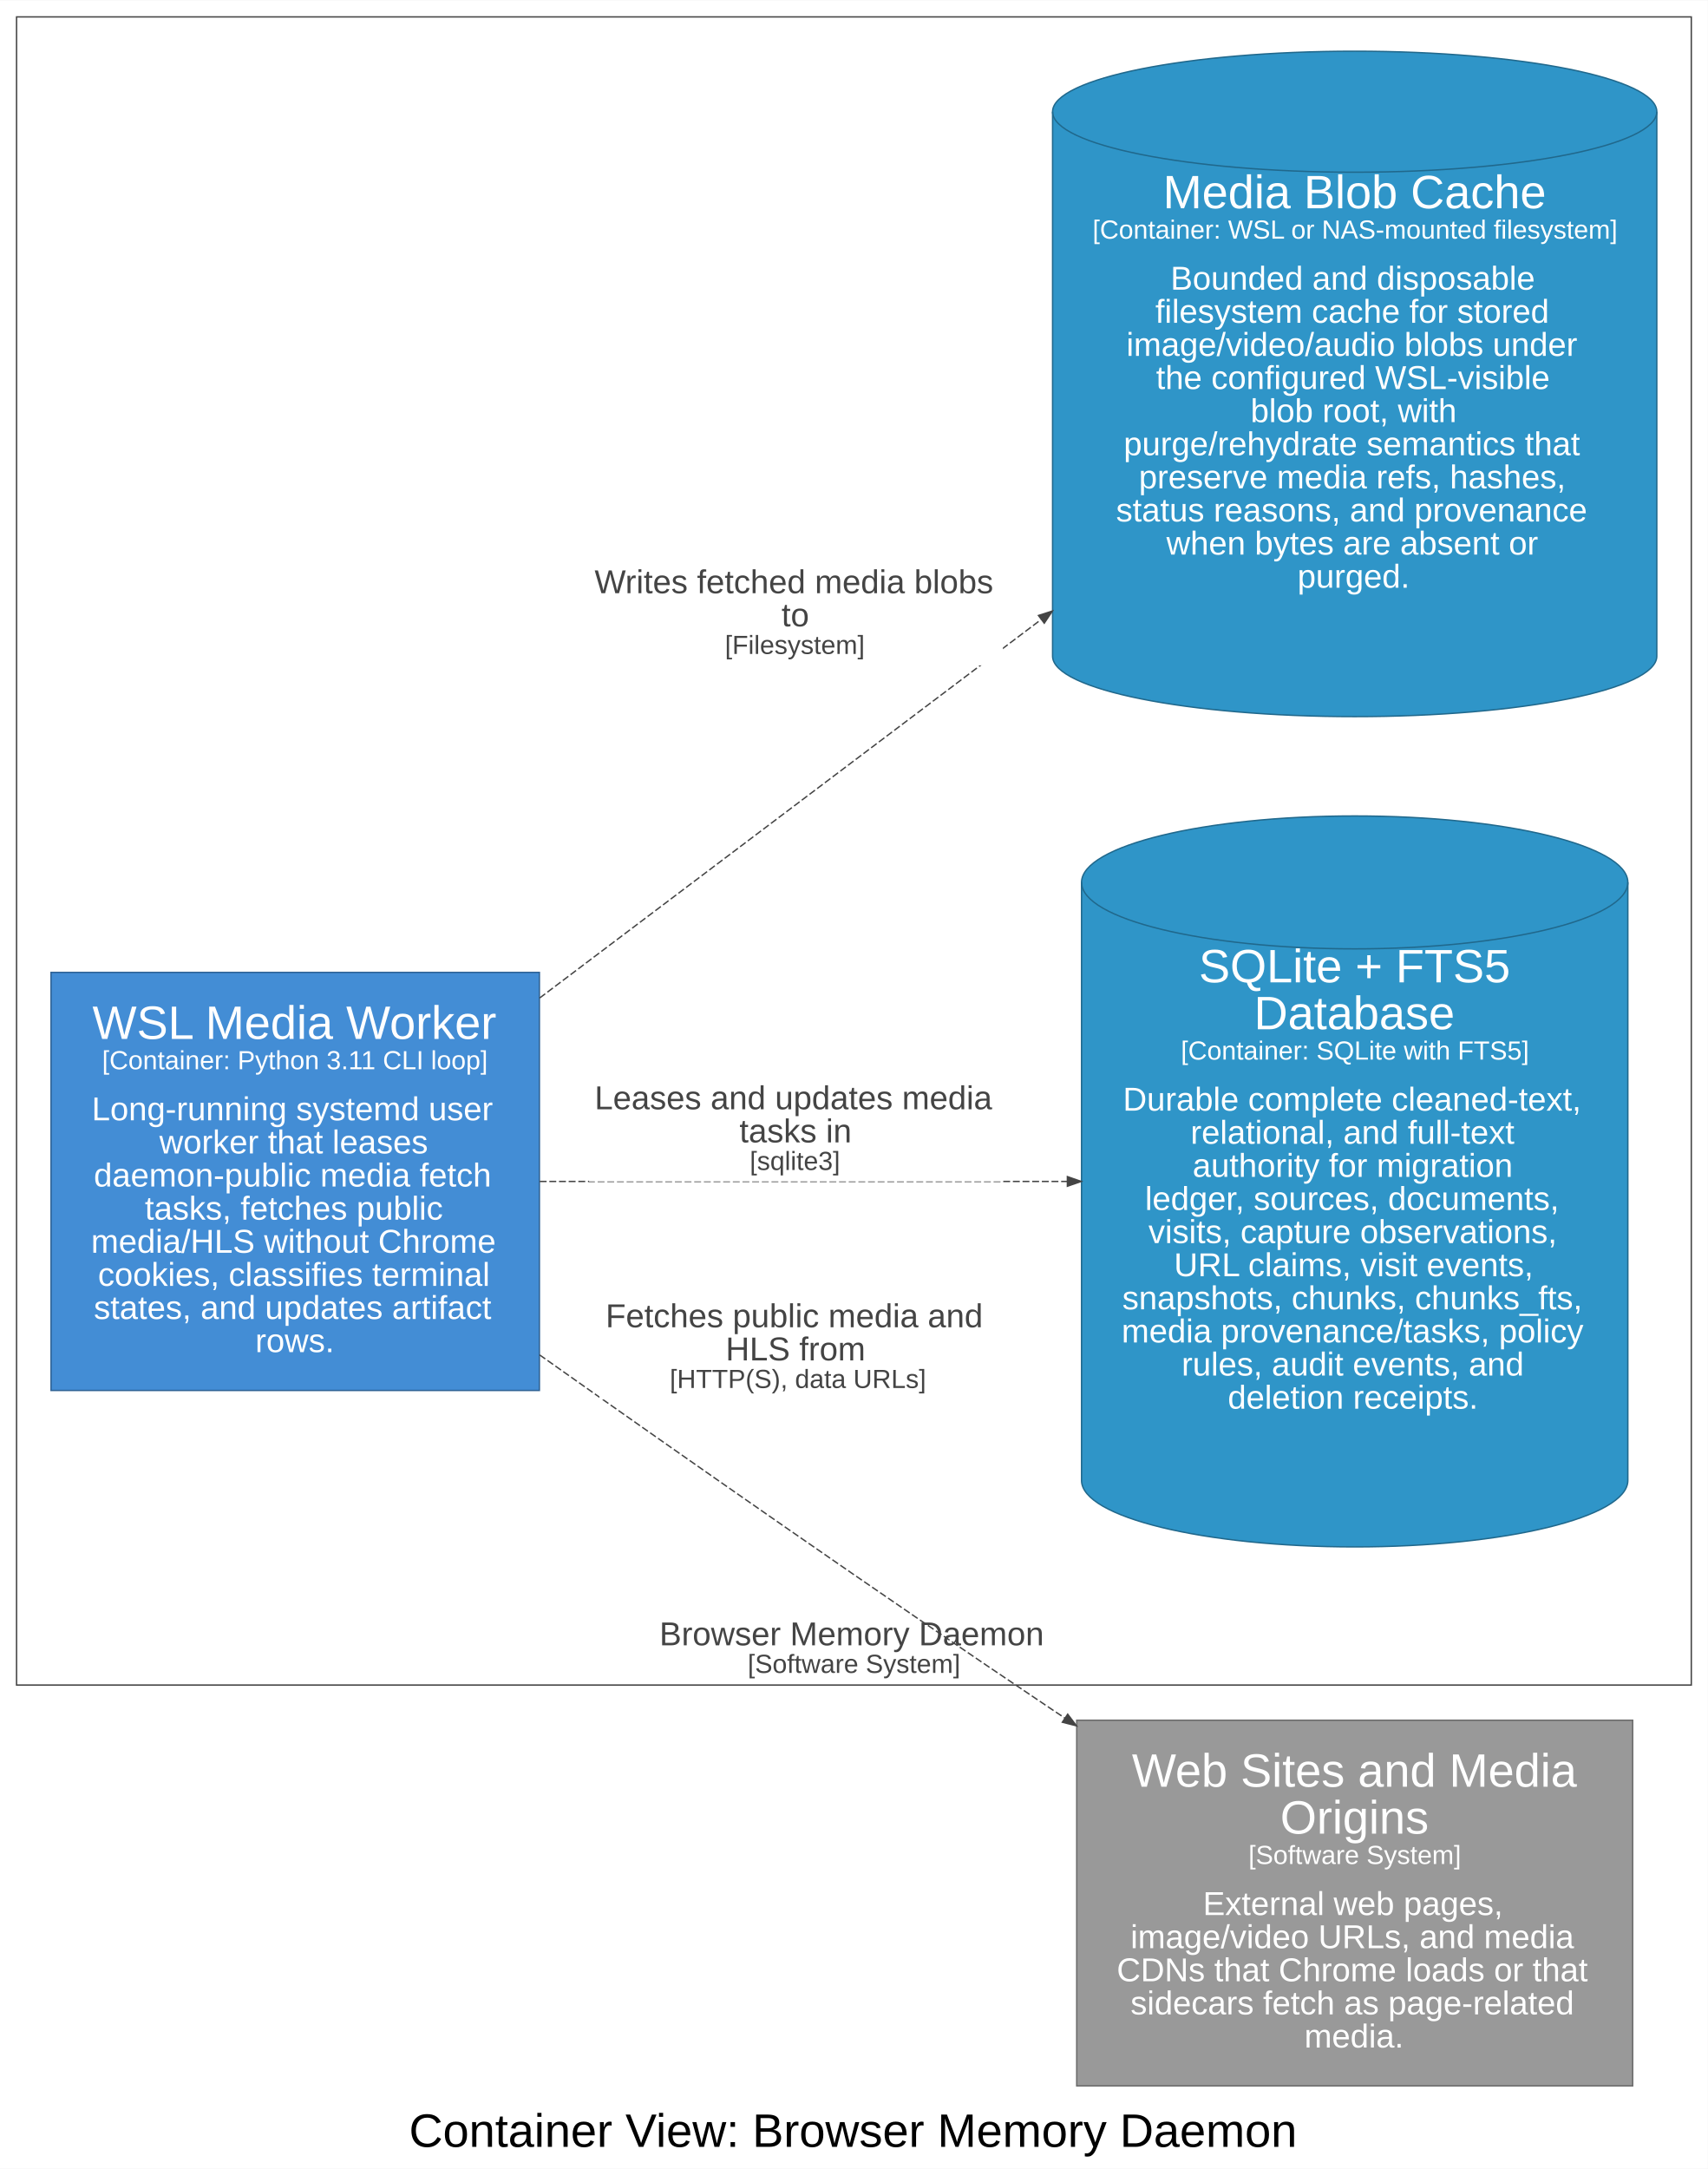
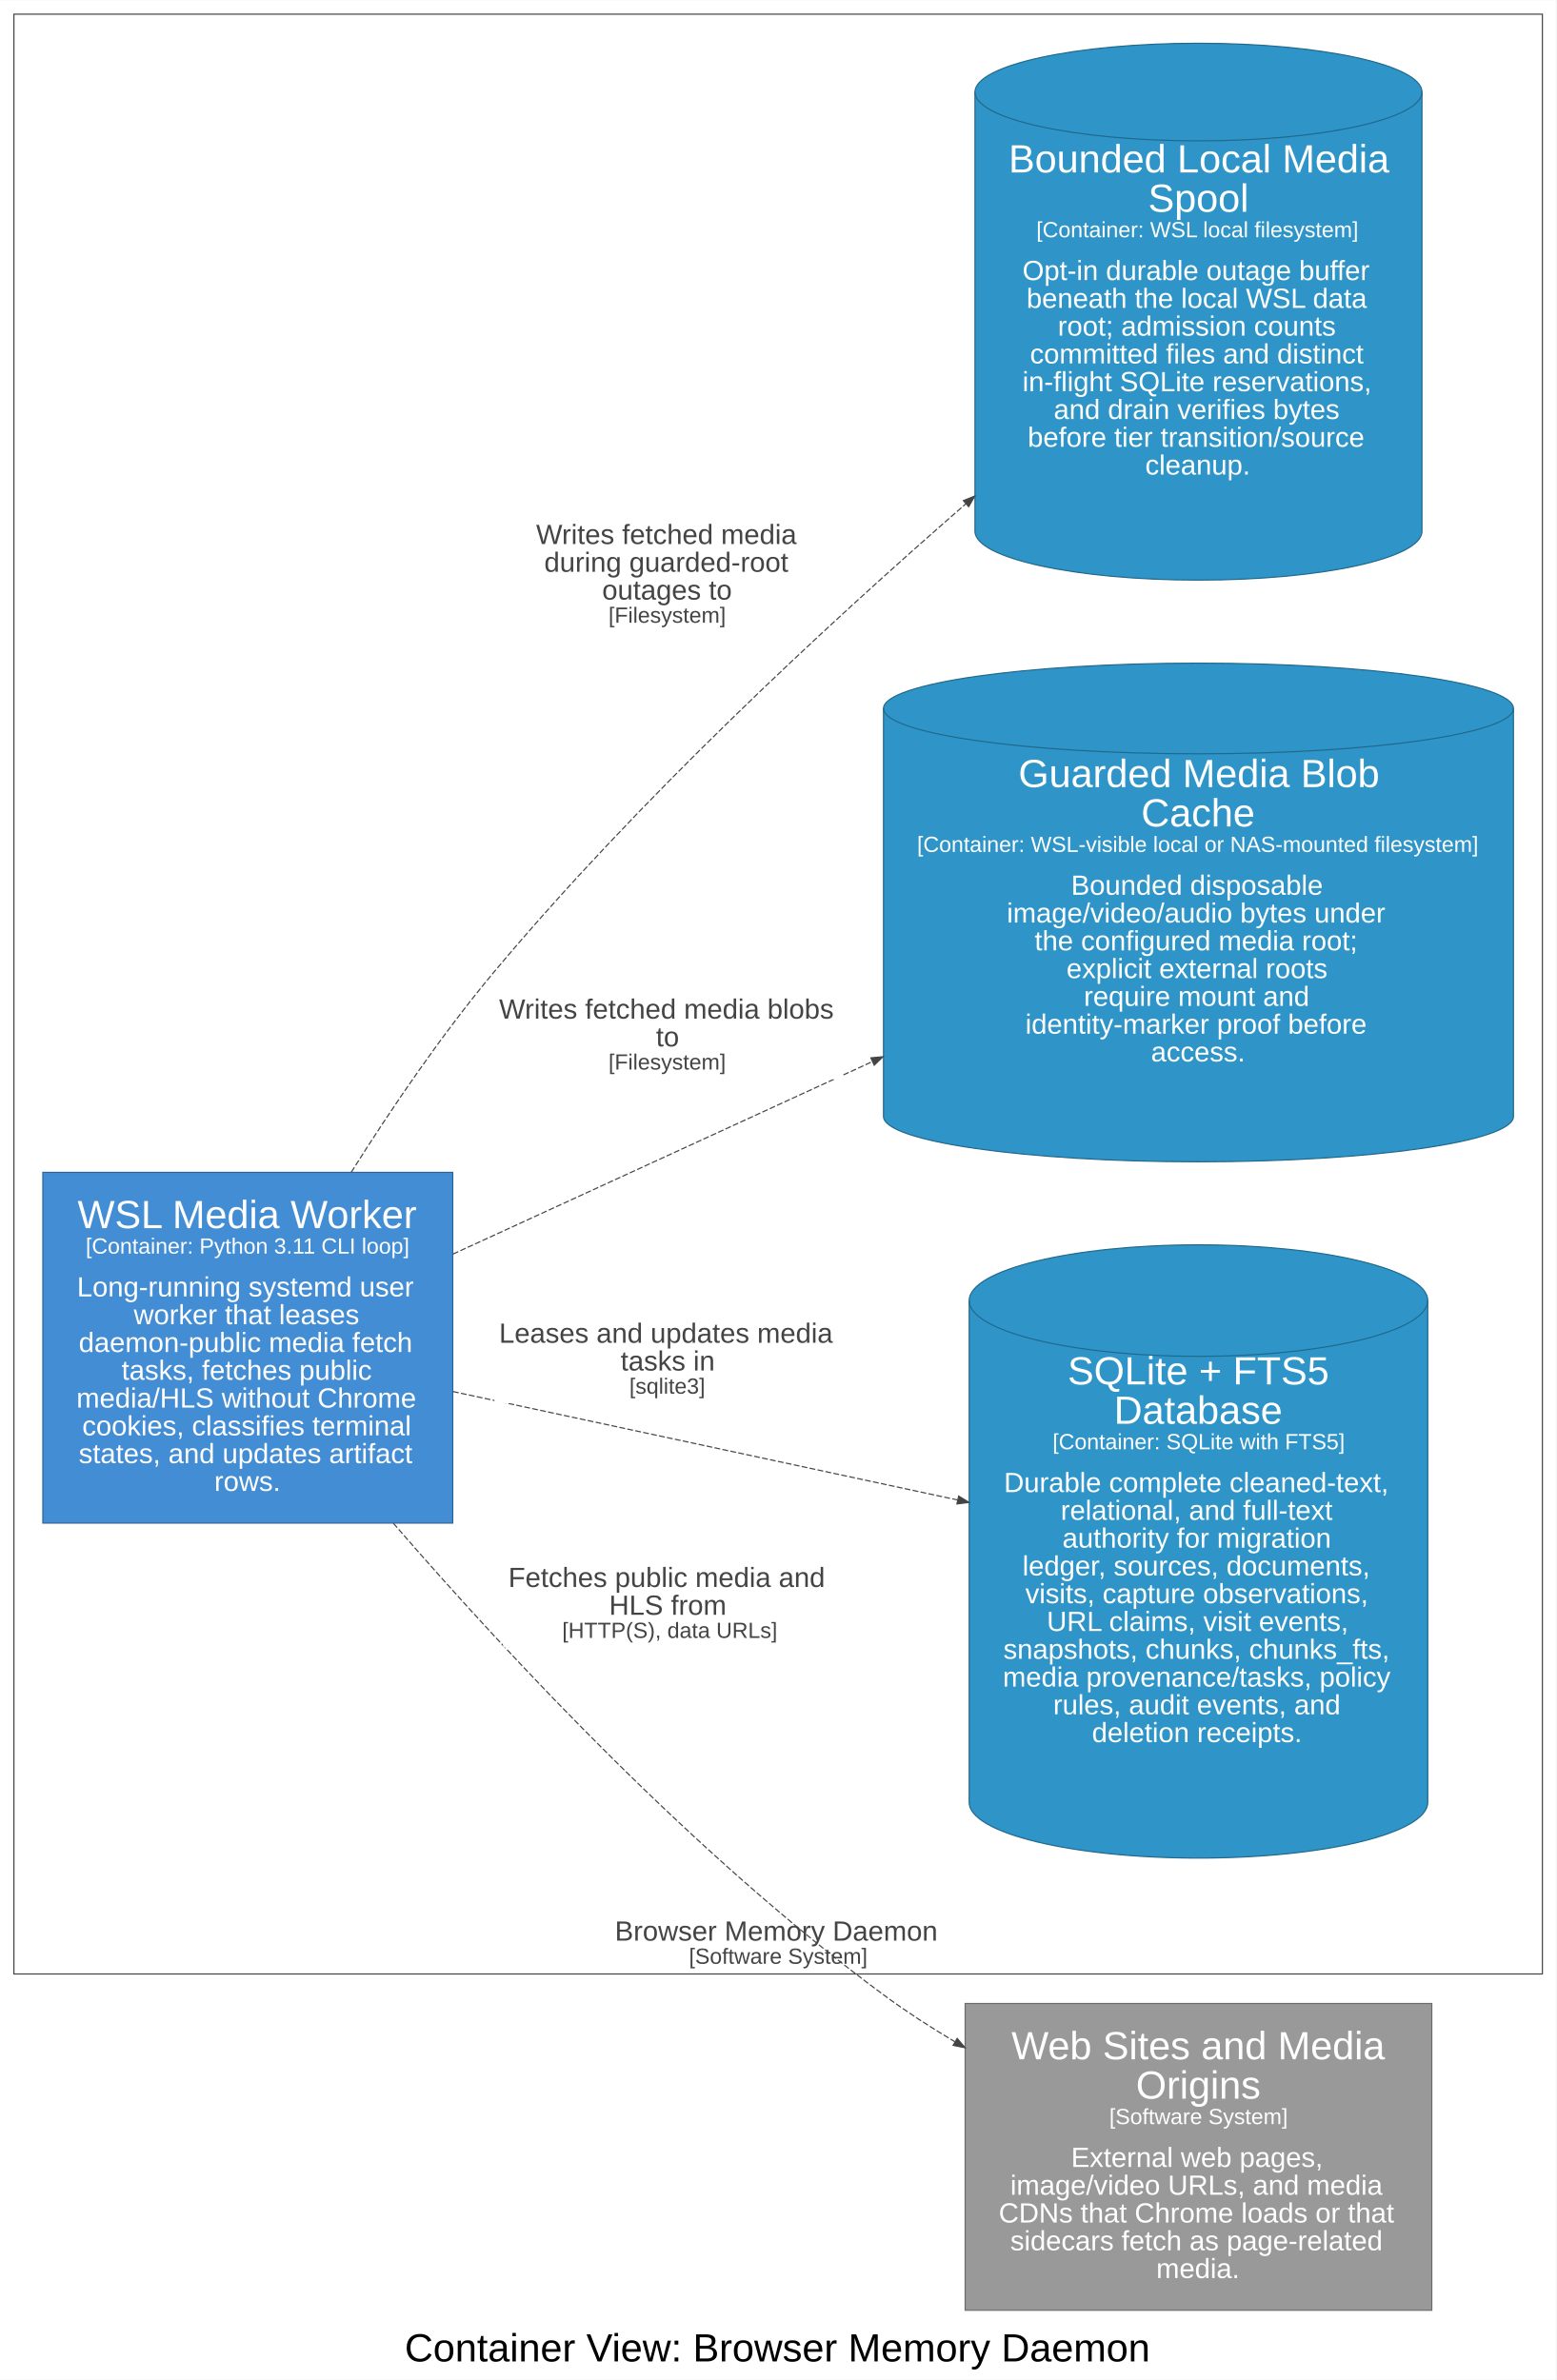
- <svg xmlns="http://www.w3.org/2000/svg" width="1238pt" height="1572pt" viewBox="0.00 0.00 1238.00 1571.50">
-   <g id="graph0" class="graph" transform="scale(1 1) rotate(0) translate(4 1567.5)">
-     <polygon fill="white" stroke="transparent" points="-4,4 -4,-1567.5 1234,-1567.5 1234,4 -4,4" />
-     <text text-anchor="start" x="292.5" y="-11.8" font-family="Arial" font-size="34.00">Container View: Browser Memory Daemon</text>
+ <svg xmlns="http://www.w3.org/2000/svg" width="1344pt" height="2056pt" viewBox="0.00 0.00 1344.00 2055.50">
+   <g id="graph0" class="graph" transform="scale(1 1) rotate(0) translate(4 2051.5)">
+     <polygon fill="white" stroke="transparent" points="-4,4 -4,-2051.5 1340,-2051.5 1340,4 -4,4" />
+     <text text-anchor="start" x="345.5" y="-11.8" font-family="Arial" font-size="34.00">Container View: Browser Memory Daemon</text>
    <g id="clust1" class="cluster">
-       <polygon fill="none" stroke="#444444" points="8,-346.5 8,-1555.5 1222,-1555.5 1222,-346.5 8,-346.5" />
-       <text text-anchor="start" x="474" y="-375.3" font-family="Arial" font-size="24.00" fill="#444444">Browser Memory Daemon</text>
-       <text text-anchor="start" x="538" y="-355.3" font-family="Arial" font-size="19.00" fill="#444444">[Software System]</text>
+       <polygon fill="none" stroke="#444444" points="8,-346.5 8,-2039.5 1328,-2039.5 1328,-346.5 8,-346.5" />
+       <text text-anchor="start" x="527" y="-375.3" font-family="Arial" font-size="24.00" fill="#444444">Browser Memory Daemon</text>
+       <text text-anchor="start" x="591" y="-355.3" font-family="Arial" font-size="19.00" fill="#444444">[Software System]</text>
    </g>
    <g id="3" class="node">
-       <polygon fill="#999999" stroke="#6b6b6b" points="1179.5,-321 776.5,-321 776.5,-56 1179.5,-56 1179.5,-321" />
-       <text text-anchor="start" x="816.5" y="-272.8" font-family="Arial" font-size="34.00" fill="#ffffff">Web Sites and Media</text>
-       <text text-anchor="start" x="924" y="-238.8" font-family="Arial" font-size="34.00" fill="#ffffff">Origins</text>
-       <text text-anchor="start" x="901" y="-216.8" font-family="Arial" font-size="19.00" fill="#ffffff">[Software System]</text>
-       <text text-anchor="start" x="868" y="-179.8" font-family="Arial" font-size="24.00" fill="#ffffff">External web pages,</text>
-       <text text-anchor="start" x="815.5" y="-155.8" font-family="Arial" font-size="24.00" fill="#ffffff">image/video URLs, and media</text>
-       <text text-anchor="start" x="805.5" y="-131.8" font-family="Arial" font-size="24.00" fill="#ffffff">CDNs that Chrome loads or that</text>
-       <text text-anchor="start" x="815.5" y="-107.8" font-family="Arial" font-size="24.00" fill="#ffffff">sidecars fetch as page-related</text>
-       <text text-anchor="start" x="941.5" y="-83.8" font-family="Arial" font-size="24.00" fill="#ffffff">media.</text>
+       <polygon fill="#999999" stroke="#6b6b6b" points="1232.5,-321 829.5,-321 829.5,-56 1232.5,-56 1232.5,-321" />
+       <text text-anchor="start" x="869.5" y="-272.8" font-family="Arial" font-size="34.00" fill="#ffffff">Web Sites and Media</text>
+       <text text-anchor="start" x="977" y="-238.8" font-family="Arial" font-size="34.00" fill="#ffffff">Origins</text>
+       <text text-anchor="start" x="954" y="-216.8" font-family="Arial" font-size="19.00" fill="#ffffff">[Software System]</text>
+       <text text-anchor="start" x="921" y="-179.8" font-family="Arial" font-size="24.00" fill="#ffffff">External web pages,</text>
+       <text text-anchor="start" x="868.5" y="-155.8" font-family="Arial" font-size="24.00" fill="#ffffff">image/video URLs, and media</text>
+       <text text-anchor="start" x="858.5" y="-131.8" font-family="Arial" font-size="24.00" fill="#ffffff">CDNs that Chrome loads or that</text>
+       <text text-anchor="start" x="868.5" y="-107.8" font-family="Arial" font-size="24.00" fill="#ffffff">sidecars fetch as page-related</text>
+       <text text-anchor="start" x="994.5" y="-83.8" font-family="Arial" font-size="24.00" fill="#ffffff">media.</text>
    </g>
    <g id="26" class="node">
-       <polygon fill="#438dd5" stroke="#2e6295" points="387,-863 33,-863 33,-560 387,-560 387,-863" />
-       <text text-anchor="start" x="63" y="-814.8" font-family="Arial" font-size="34.00" fill="#ffffff">WSL Media Worker</text>
-       <text text-anchor="start" x="70" y="-792.8" font-family="Arial" font-size="19.00" fill="#ffffff">[Container: Python 3.11 CLI loop]</text>
-       <text text-anchor="start" x="62.5" y="-755.8" font-family="Arial" font-size="24.00" fill="#ffffff">Long-running systemd user</text>
-       <text text-anchor="start" x="111.5" y="-731.8" font-family="Arial" font-size="24.00" fill="#ffffff">worker that leases</text>
-       <text text-anchor="start" x="64" y="-707.8" font-family="Arial" font-size="24.00" fill="#ffffff">daemon-public media fetch</text>
-       <text text-anchor="start" x="101" y="-683.8" font-family="Arial" font-size="24.00" fill="#ffffff">tasks, fetches public</text>
-       <text text-anchor="start" x="62" y="-659.8" font-family="Arial" font-size="24.00" fill="#ffffff">media/HLS without Chrome</text>
-       <text text-anchor="start" x="67" y="-635.8" font-family="Arial" font-size="24.00" fill="#ffffff">cookies, classifies terminal</text>
-       <text text-anchor="start" x="64" y="-611.8" font-family="Arial" font-size="24.00" fill="#ffffff">states, and updates artifact</text>
-       <text text-anchor="start" x="181" y="-587.8" font-family="Arial" font-size="24.00" fill="#ffffff">rows.</text>
+       <polygon fill="#438dd5" stroke="#2e6295" points="387,-1039 33,-1039 33,-736 387,-736 387,-1039" />
+       <text text-anchor="start" x="63" y="-990.8" font-family="Arial" font-size="34.00" fill="#ffffff">WSL Media Worker</text>
+       <text text-anchor="start" x="70" y="-968.8" font-family="Arial" font-size="19.00" fill="#ffffff">[Container: Python 3.11 CLI loop]</text>
+       <text text-anchor="start" x="62.5" y="-931.8" font-family="Arial" font-size="24.00" fill="#ffffff">Long-running systemd user</text>
+       <text text-anchor="start" x="111.5" y="-907.8" font-family="Arial" font-size="24.00" fill="#ffffff">worker that leases</text>
+       <text text-anchor="start" x="64" y="-883.8" font-family="Arial" font-size="24.00" fill="#ffffff">daemon-public media fetch</text>
+       <text text-anchor="start" x="101" y="-859.8" font-family="Arial" font-size="24.00" fill="#ffffff">tasks, fetches public</text>
+       <text text-anchor="start" x="62" y="-835.8" font-family="Arial" font-size="24.00" fill="#ffffff">media/HLS without Chrome</text>
+       <text text-anchor="start" x="67" y="-811.8" font-family="Arial" font-size="24.00" fill="#ffffff">cookies, classifies terminal</text>
+       <text text-anchor="start" x="64" y="-787.8" font-family="Arial" font-size="24.00" fill="#ffffff">states, and updates artifact</text>
+       <text text-anchor="start" x="181" y="-763.8" font-family="Arial" font-size="24.00" fill="#ffffff">rows.</text>
    </g>
-     <g id="49" class="edge">
-       <path fill="none" stroke="#444444" stroke-dasharray="5,2" d="M387.17,-585.76C494.03,-510.15 633.53,-412.59 759,-328.5 761.94,-326.53 764.9,-324.55 767.89,-322.56" />
-       <polygon fill="#444444" stroke="#444444" points="769.96,-325.39 776.35,-316.94 766.08,-319.56 769.96,-325.39" />
-       <polygon fill="white" stroke="transparent" points="430.5,-553.5 430.5,-628.5 715.5,-628.5 715.5,-553.5 430.5,-553.5" />
-       <text text-anchor="start" x="435" y="-605.8" font-family="Arial" font-size="24.00" fill="#444444">Fetches public media and</text>
-       <text text-anchor="start" x="522" y="-581.8" font-family="Arial" font-size="24.00" fill="#444444">HLS from</text>
-       <text text-anchor="start" x="481.5" y="-561.8" font-family="Arial" font-size="19.00" fill="#444444">[HTTP(S), data URLs]</text>
+     <g id="52" class="edge">
+       <path fill="none" stroke="#444444" stroke-dasharray="5,2" d="M335.71,-735.86C440.12,-615.3 597.61,-447.68 759,-328.5 778.28,-314.26 799.22,-300.68 820.62,-287.97" />
+       <polygon fill="#444444" stroke="#444444" points="822.63,-290.85 829.49,-282.77 819.09,-284.81 822.63,-290.85" />
+       <polygon fill="white" stroke="transparent" points="430.5,-628.5 430.5,-703.5 715.5,-703.5 715.5,-628.5 430.5,-628.5" />
+       <text text-anchor="start" x="435" y="-680.8" font-family="Arial" font-size="24.00" fill="#444444">Fetches public media and</text>
+       <text text-anchor="start" x="522" y="-656.8" font-family="Arial" font-size="24.00" fill="#444444">HLS from</text>
+       <text text-anchor="start" x="481.5" y="-636.8" font-family="Arial" font-size="19.00" fill="#444444">[HTTP(S), data URLs]</text>
    </g>
    <g id="29" class="node">
-       <path fill="#2f95c8" stroke="#20688c" d="M1176,-928.22C1176,-954.79 1087.25,-976.38 978,-976.38 868.75,-976.38 780,-954.79 780,-928.22 780,-928.22 780,-494.78 780,-494.78 780,-468.21 868.75,-446.62 978,-446.62 1087.25,-446.62 1176,-468.21 1176,-494.78 1176,-494.78 1176,-928.22 1176,-928.22" />
-       <path fill="none" stroke="#20688c" d="M1176,-928.22C1176,-901.64 1087.25,-880.06 978,-880.06 868.75,-880.06 780,-901.64 780,-928.22" />
-       <text text-anchor="start" x="865" y="-855.8" font-family="Arial" font-size="34.00" fill="#ffffff">SQLite + FTS5</text>
-       <text text-anchor="start" x="905" y="-821.8" font-family="Arial" font-size="34.00" fill="#ffffff">Database</text>
-       <text text-anchor="start" x="852" y="-799.8" font-family="Arial" font-size="19.00" fill="#ffffff">[Container: SQLite with FTS5]</text>
-       <text text-anchor="start" x="810" y="-762.8" font-family="Arial" font-size="24.00" fill="#ffffff">Durable complete cleaned-text,</text>
-       <text text-anchor="start" x="859" y="-738.8" font-family="Arial" font-size="24.00" fill="#ffffff">relational, and full-text</text>
-       <text text-anchor="start" x="860.5" y="-714.8" font-family="Arial" font-size="24.00" fill="#ffffff">authority for migration</text>
-       <text text-anchor="start" x="826" y="-690.8" font-family="Arial" font-size="24.00" fill="#ffffff">ledger, sources, documents,</text>
-       <text text-anchor="start" x="828.5" y="-666.8" font-family="Arial" font-size="24.00" fill="#ffffff">visits, capture observations,</text>
-       <text text-anchor="start" x="847" y="-642.8" font-family="Arial" font-size="24.00" fill="#ffffff">URL claims, visit events,</text>
-       <text text-anchor="start" x="809.5" y="-618.8" font-family="Arial" font-size="24.00" fill="#ffffff">snapshots, chunks, chunks_fts,</text>
-       <text text-anchor="start" x="809" y="-594.8" font-family="Arial" font-size="24.00" fill="#ffffff">media provenance/tasks, policy</text>
-       <text text-anchor="start" x="852.5" y="-570.8" font-family="Arial" font-size="24.00" fill="#ffffff">rules, audit events, and</text>
-       <text text-anchor="start" x="886" y="-546.8" font-family="Arial" font-size="24.00" fill="#ffffff">deletion receipts.</text>
+       <path fill="#2f95c8" stroke="#20688c" d="M1229,-928.22C1229,-954.79 1140.25,-976.38 1031,-976.38 921.75,-976.38 833,-954.79 833,-928.22 833,-928.22 833,-494.78 833,-494.78 833,-468.21 921.75,-446.62 1031,-446.62 1140.25,-446.62 1229,-468.21 1229,-494.78 1229,-494.78 1229,-928.22 1229,-928.22" />
+       <path fill="none" stroke="#20688c" d="M1229,-928.22C1229,-901.64 1140.25,-880.06 1031,-880.06 921.75,-880.06 833,-901.64 833,-928.22" />
+       <text text-anchor="start" x="918" y="-855.8" font-family="Arial" font-size="34.00" fill="#ffffff">SQLite + FTS5</text>
+       <text text-anchor="start" x="958" y="-821.8" font-family="Arial" font-size="34.00" fill="#ffffff">Database</text>
+       <text text-anchor="start" x="905" y="-799.8" font-family="Arial" font-size="19.00" fill="#ffffff">[Container: SQLite with FTS5]</text>
+       <text text-anchor="start" x="863" y="-762.8" font-family="Arial" font-size="24.00" fill="#ffffff">Durable complete cleaned-text,</text>
+       <text text-anchor="start" x="912" y="-738.8" font-family="Arial" font-size="24.00" fill="#ffffff">relational, and full-text</text>
+       <text text-anchor="start" x="913.5" y="-714.8" font-family="Arial" font-size="24.00" fill="#ffffff">authority for migration</text>
+       <text text-anchor="start" x="879" y="-690.8" font-family="Arial" font-size="24.00" fill="#ffffff">ledger, sources, documents,</text>
+       <text text-anchor="start" x="881.5" y="-666.8" font-family="Arial" font-size="24.00" fill="#ffffff">visits, capture observations,</text>
+       <text text-anchor="start" x="900" y="-642.8" font-family="Arial" font-size="24.00" fill="#ffffff">URL claims, visit events,</text>
+       <text text-anchor="start" x="862.5" y="-618.8" font-family="Arial" font-size="24.00" fill="#ffffff">snapshots, chunks, chunks_fts,</text>
+       <text text-anchor="start" x="862" y="-594.8" font-family="Arial" font-size="24.00" fill="#ffffff">media provenance/tasks, policy</text>
+       <text text-anchor="start" x="905.5" y="-570.8" font-family="Arial" font-size="24.00" fill="#ffffff">rules, audit events, and</text>
+       <text text-anchor="start" x="939" y="-546.8" font-family="Arial" font-size="24.00" fill="#ffffff">deletion receipts.</text>
    </g>
-     <g id="48" class="edge">
-       <path fill="none" stroke="#444444" stroke-dasharray="5,2" d="M387.22,-711.5C501.19,-711.5 650.06,-711.5 769.71,-711.5" />
-       <polygon fill="#444444" stroke="#444444" points="769.73,-715 779.73,-711.5 769.73,-708 769.73,-715" />
-       <polygon fill="white" stroke="transparent" points="423,-711.5 423,-786.5 723,-786.5 723,-711.5 423,-711.5" />
-       <text text-anchor="start" x="427" y="-763.8" font-family="Arial" font-size="24.00" fill="#444444">Leases and updates media</text>
-       <text text-anchor="start" x="532" y="-739.8" font-family="Arial" font-size="24.00" fill="#444444">tasks in</text>
-       <text text-anchor="start" x="539.5" y="-719.8" font-family="Arial" font-size="19.00" fill="#444444">[sqlite3]</text>
+     <g id="51" class="edge">
+       <path fill="none" stroke="#444444" stroke-dasharray="5,2" d="M387.2,-849.64C515.05,-822.16 688.43,-784.9 822.9,-756" />
+       <polygon fill="#444444" stroke="#444444" points="823.88,-759.37 832.92,-753.85 822.41,-752.53 823.88,-759.37" />
+       <polygon fill="white" stroke="transparent" points="423,-839.5 423,-914.5 723,-914.5 723,-839.5 423,-839.5" />
+       <text text-anchor="start" x="427" y="-891.8" font-family="Arial" font-size="24.00" fill="#444444">Leases and updates media</text>
+       <text text-anchor="start" x="532" y="-867.8" font-family="Arial" font-size="24.00" fill="#444444">tasks in</text>
+       <text text-anchor="start" x="539.5" y="-847.8" font-family="Arial" font-size="19.00" fill="#444444">[sqlite3]</text>
    </g>
    <g id="31" class="node">
-       <path fill="#2f95c8" stroke="#20688c" d="M1197,-1486.78C1197,-1510.97 1098.84,-1530.63 978,-1530.63 857.16,-1530.63 759,-1510.97 759,-1486.78 759,-1486.78 759,-1092.22 759,-1092.22 759,-1068.03 857.16,-1048.37 978,-1048.37 1098.84,-1048.37 1197,-1068.03 1197,-1092.22 1197,-1092.22 1197,-1486.78 1197,-1486.78" />
-       <path fill="none" stroke="#20688c" d="M1197,-1486.78C1197,-1462.59 1098.84,-1442.94 978,-1442.94 857.16,-1442.94 759,-1462.59 759,-1486.78" />
-       <text text-anchor="start" x="839" y="-1416.8" font-family="Arial" font-size="34.00" fill="#ffffff">Media Blob Cache</text>
-       <text text-anchor="start" x="788" y="-1394.8" font-family="Arial" font-size="19.00" fill="#ffffff">[Container: WSL or NAS-mounted filesystem]</text>
-       <text text-anchor="start" x="844.5" y="-1357.8" font-family="Arial" font-size="24.00" fill="#ffffff">Bounded and disposable</text>
-       <text text-anchor="start" x="833.5" y="-1333.8" font-family="Arial" font-size="24.00" fill="#ffffff">filesystem cache for stored</text>
-       <text text-anchor="start" x="812.5" y="-1309.8" font-family="Arial" font-size="24.00" fill="#ffffff">image/video/audio blobs under</text>
-       <text text-anchor="start" x="834" y="-1285.8" font-family="Arial" font-size="24.00" fill="#ffffff">the configured WSL-visible</text>
-       <text text-anchor="start" x="902.5" y="-1261.8" font-family="Arial" font-size="24.00" fill="#ffffff">blob root, with</text>
-       <text text-anchor="start" x="810.5" y="-1237.8" font-family="Arial" font-size="24.00" fill="#ffffff">purge/rehydrate semantics that</text>
-       <text text-anchor="start" x="821.5" y="-1213.8" font-family="Arial" font-size="24.00" fill="#ffffff">preserve media refs, hashes,</text>
-       <text text-anchor="start" x="805" y="-1189.8" font-family="Arial" font-size="24.00" fill="#ffffff">status reasons, and provenance</text>
-       <text text-anchor="start" x="841.5" y="-1165.8" font-family="Arial" font-size="24.00" fill="#ffffff">when bytes are absent or</text>
-       <text text-anchor="start" x="936.5" y="-1141.8" font-family="Arial" font-size="24.00" fill="#ffffff">purged.</text>
+       <path fill="#2f95c8" stroke="#20688c" d="M1303,-1439.72C1303,-1461.32 1181.09,-1478.88 1031,-1478.88 880.91,-1478.88 759,-1461.32 759,-1439.72 759,-1439.72 759,-1087.28 759,-1087.28 759,-1065.68 880.91,-1048.12 1031,-1048.12 1181.09,-1048.12 1303,-1065.68 1303,-1087.28 1303,-1087.28 1303,-1439.72 1303,-1439.72" />
+       <path fill="none" stroke="#20688c" d="M1303,-1439.72C1303,-1418.11 1181.09,-1400.56 1031,-1400.56 880.91,-1400.56 759,-1418.11 759,-1439.72" />
+       <text text-anchor="start" x="875.5" y="-1371.8" font-family="Arial" font-size="34.00" fill="#ffffff">Guarded Media Blob</text>
+       <text text-anchor="start" x="981.5" y="-1337.8" font-family="Arial" font-size="34.00" fill="#ffffff">Cache</text>
+       <text text-anchor="start" x="788" y="-1315.8" font-family="Arial" font-size="19.00" fill="#ffffff">[Container: WSL-visible local or NAS-mounted filesystem]</text>
+       <text text-anchor="start" x="921" y="-1278.8" font-family="Arial" font-size="24.00" fill="#ffffff">Bounded disposable</text>
+       <text text-anchor="start" x="865.5" y="-1254.8" font-family="Arial" font-size="24.00" fill="#ffffff">image/video/audio bytes under</text>
+       <text text-anchor="start" x="889.5" y="-1230.8" font-family="Arial" font-size="24.00" fill="#ffffff">the configured media root;</text>
+       <text text-anchor="start" x="917" y="-1206.8" font-family="Arial" font-size="24.00" fill="#ffffff">explicit external roots</text>
+       <text text-anchor="start" x="932" y="-1182.8" font-family="Arial" font-size="24.00" fill="#ffffff">require mount and</text>
+       <text text-anchor="start" x="881.5" y="-1158.8" font-family="Arial" font-size="24.00" fill="#ffffff">identity-marker proof before</text>
+       <text text-anchor="start" x="990" y="-1134.8" font-family="Arial" font-size="24.00" fill="#ffffff">access.</text>
    </g>
-     <g id="50" class="edge">
-       <path fill="none" stroke="#444444" stroke-dasharray="5,2" d="M387.22,-844.47C495.18,-925.93 634.45,-1031.02 750.54,-1118.62" />
-       <polygon fill="#444444" stroke="#444444" points="748.76,-1121.67 758.86,-1124.89 752.98,-1116.08 748.76,-1121.67" />
-       <polygon fill="white" stroke="transparent" points="423,-1085.5 423,-1160.5 723,-1160.5 723,-1085.5 423,-1085.5" />
-       <text text-anchor="start" x="427" y="-1137.8" font-family="Arial" font-size="24.00" fill="#444444">Writes fetched media blobs</text>
-       <text text-anchor="start" x="562.5" y="-1113.8" font-family="Arial" font-size="24.00" fill="#444444">to</text>
-       <text text-anchor="start" x="521.5" y="-1093.8" font-family="Arial" font-size="19.00" fill="#444444">[Filesystem]</text>
+     <g id="53" class="edge">
+       <path fill="none" stroke="#444444" stroke-dasharray="5,2" d="M387.2,-968.39C492.7,-1016.83 629.2,-1079.49 749.26,-1134.61" />
+       <polygon fill="#444444" stroke="#444444" points="748.06,-1137.91 758.61,-1138.91 750.98,-1131.55 748.06,-1137.91" />
+       <polygon fill="white" stroke="transparent" points="423,-1119.5 423,-1194.5 723,-1194.5 723,-1119.5 423,-1119.5" />
+       <text text-anchor="start" x="427" y="-1171.8" font-family="Arial" font-size="24.00" fill="#444444">Writes fetched media blobs</text>
+       <text text-anchor="start" x="562.5" y="-1147.8" font-family="Arial" font-size="24.00" fill="#444444">to</text>
+       <text text-anchor="start" x="521.5" y="-1127.8" font-family="Arial" font-size="19.00" fill="#444444">[Filesystem]</text>
+     </g>
+     <g id="32" class="node">
+       <path fill="#2f95c8" stroke="#20688c" d="M1224,-1972.22C1224,-1995.48 1137.49,-2014.38 1031,-2014.38 924.51,-2014.38 838,-1995.48 838,-1972.22 838,-1972.22 838,-1592.78 838,-1592.78 838,-1569.52 924.51,-1550.62 1031,-1550.62 1137.49,-1550.62 1224,-1569.52 1224,-1592.78 1224,-1592.78 1224,-1972.22 1224,-1972.22" />
+       <path fill="none" stroke="#20688c" d="M1224,-1972.22C1224,-1948.95 1137.49,-1930.06 1031,-1930.06 924.51,-1930.06 838,-1948.95 838,-1972.22" />
+       <text text-anchor="start" x="867" y="-1902.8" font-family="Arial" font-size="34.00" fill="#ffffff">Bounded Local Media</text>
+       <text text-anchor="start" x="987.5" y="-1868.8" font-family="Arial" font-size="34.00" fill="#ffffff">Spool</text>
+       <text text-anchor="start" x="891" y="-1846.8" font-family="Arial" font-size="19.00" fill="#ffffff">[Container: WSL local filesystem]</text>
+       <text text-anchor="start" x="879" y="-1809.8" font-family="Arial" font-size="24.00" fill="#ffffff">Opt-in durable outage buffer</text>
+       <text text-anchor="start" x="882.5" y="-1785.8" font-family="Arial" font-size="24.00" fill="#ffffff">beneath the local WSL data</text>
+       <text text-anchor="start" x="909.5" y="-1761.8" font-family="Arial" font-size="24.00" fill="#ffffff">root; admission counts</text>
+       <text text-anchor="start" x="885.5" y="-1737.8" font-family="Arial" font-size="24.00" fill="#ffffff">committed files and distinct</text>
+       <text text-anchor="start" x="879" y="-1713.8" font-family="Arial" font-size="24.00" fill="#ffffff">in-flight SQLite reservations,</text>
+       <text text-anchor="start" x="906" y="-1689.8" font-family="Arial" font-size="24.00" fill="#ffffff">and drain verifies bytes</text>
+       <text text-anchor="start" x="883.5" y="-1665.8" font-family="Arial" font-size="24.00" fill="#ffffff">before tier transition/source</text>
+       <text text-anchor="start" x="985" y="-1641.8" font-family="Arial" font-size="24.00" fill="#ffffff">cleanup.</text>
+     </g>
+     <g id="54" class="edge">
+       <path fill="none" stroke="#444444" stroke-dasharray="5,2" d="M299.39,-1039.19C335,-1095.7 378.22,-1159.06 423,-1212.5 546.56,-1359.97 705.71,-1508.16 830.04,-1616.47" />
+       <polygon fill="#444444" stroke="#444444" points="827.96,-1619.3 837.8,-1623.22 832.55,-1614.02 827.96,-1619.3" />
+       <polygon fill="white" stroke="transparent" points="455,-1505.5 455,-1604.5 691,-1604.5 691,-1505.5 455,-1505.5" />
+       <text text-anchor="start" x="459" y="-1581.8" font-family="Arial" font-size="24.00" fill="#444444">Writes fetched media</text>
+       <text text-anchor="start" x="466" y="-1557.8" font-family="Arial" font-size="24.00" fill="#444444">during guarded-root</text>
+       <text text-anchor="start" x="516" y="-1533.8" font-family="Arial" font-size="24.00" fill="#444444">outages to</text>
+       <text text-anchor="start" x="521.5" y="-1513.8" font-family="Arial" font-size="19.00" fill="#444444">[Filesystem]</text>
    </g>
  </g>
</svg>
